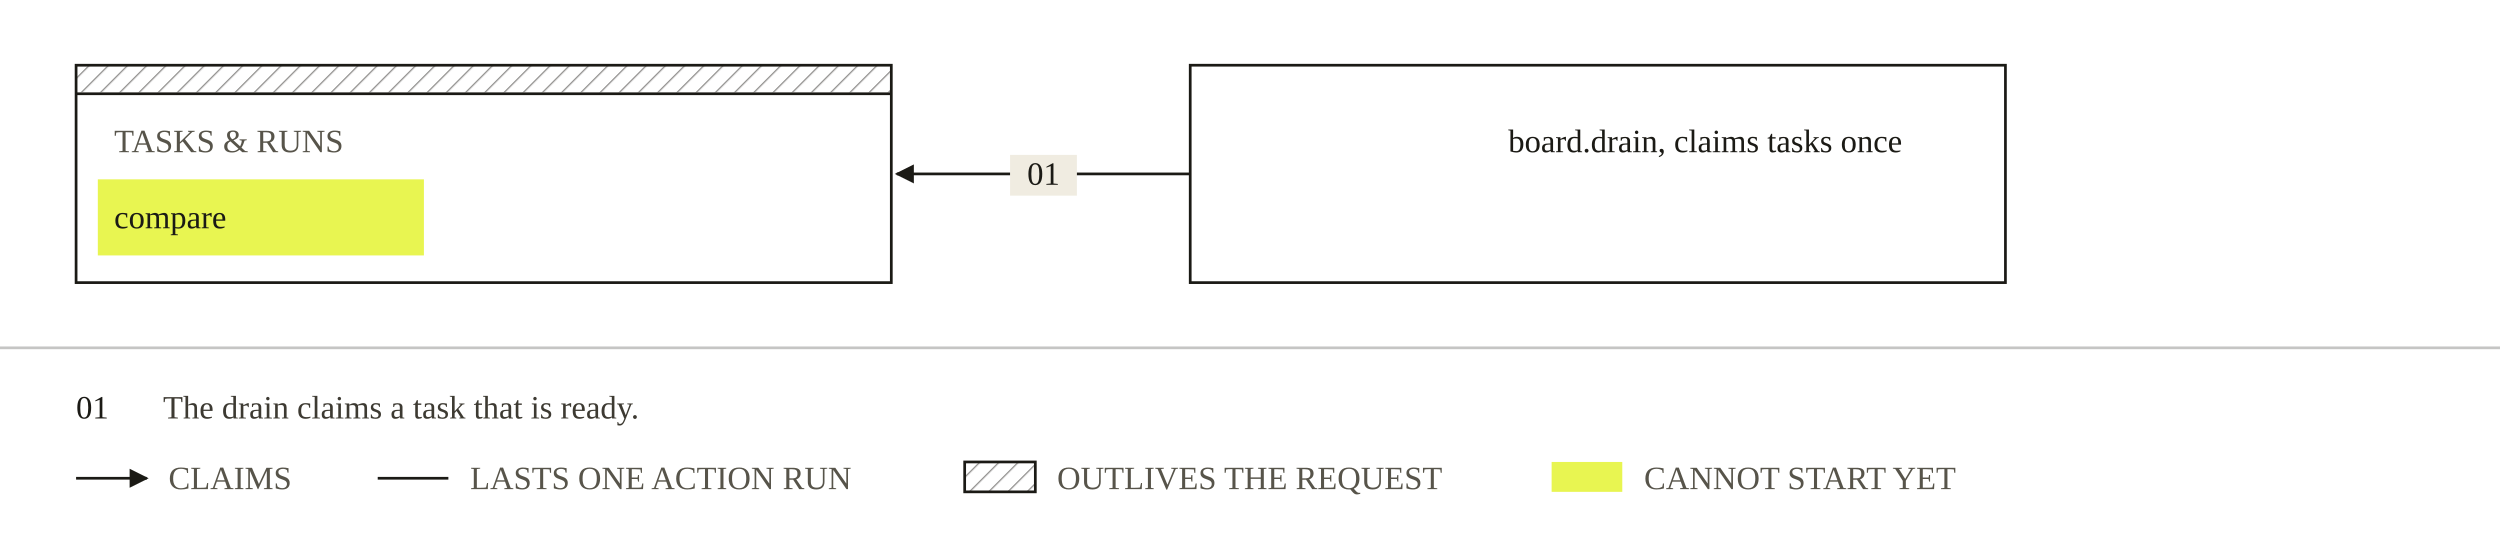
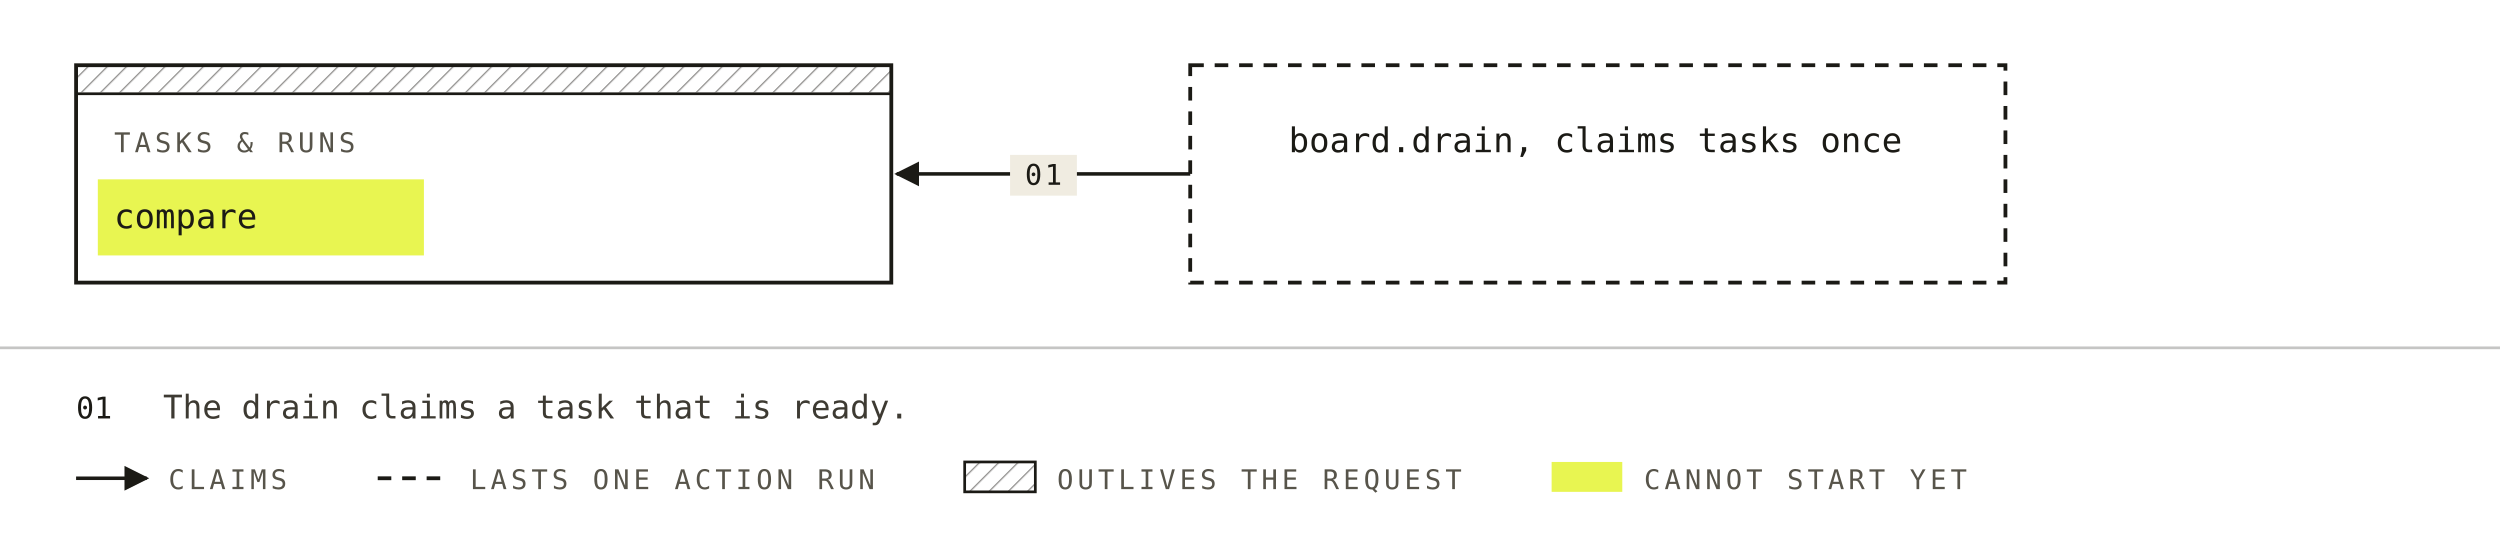
<svg xmlns="http://www.w3.org/2000/svg" viewBox="0 0 920 200">
  <defs>
    <pattern id="hatch" width="5" height="5" patternUnits="userSpaceOnUse" patternTransform="rotate(45)">
-       <line class="hatch-line" stroke="rgba(27, 26, 21, 0.45)" x1="0" y1="0" x2="0" y2="5" />
+       <line class="hatch-line" stroke="rgba(27, 26, 21, 0.45)" stroke-width="1" x1="0" y1="0" x2="0" y2="5" />
    </pattern>
    <marker id="ah" viewBox="0 0 10 10" refX="9" refY="5" markerWidth="7" markerHeight="7" orient="auto-start-reverse">
      <path class="ink" fill="#1b1a15" d="M0,0 L10,5 L0,10 z" />
    </marker>
  </defs>
  <rect fill="url(#hatch)" x="28" y="24" width="300" height="10" />
-   <line class="thin" fill="none" stroke="#1b1a15" x1="28" y1="34.5" x2="328" y2="34.5" />
-   <rect class="solid" fill="none" stroke="#1b1a15" x="28" y="24" width="300" height="80" />
-   <text class="lb" fill="#57544a" x="42" y="56">TASKS &amp; RUNS</text>
+   <line class="thin" fill="none" stroke="#1b1a15" stroke-width="1" x1="28" y1="34.5" x2="328" y2="34.5" />
+   <rect class="solid" fill="none" stroke="#1b1a15" stroke-width="1.4" x="28" y="24" width="300" height="80" />
+   <text class="lb" fill="#57544a" font-family="'IBM Plex Mono', ui-monospace, monospace" font-size="10px" font-weight="500" letter-spacing="1.5px" x="42" y="56">TASKS &amp; RUNS</text>
  <rect class="hl" fill="#e8f551" x="36" y="66" width="120" height="28" />
-   <text class="c on-hl" fill="#1b1a15" x="42" y="84">compare</text>
-   <rect class="dash" fill="none" stroke="#1b1a15" x="438" y="24" width="300" height="80" />
+   <text class="c on-hl" fill="#1b1a15" font-family="'IBM Plex Mono', ui-monospace, monospace" font-size="12.5px" font-weight="500" x="42" y="84">compare</text>
+   <rect class="dash" fill="none" stroke="#1b1a15" stroke-width="1.4" stroke-dasharray="5 4" x="438" y="24" width="300" height="80" />
  <g text-anchor="end">
-     <text class="c" fill="#1b1a15" x="700" y="56">board.drain, claims tasks once</text>
+     <text class="c" fill="#1b1a15" font-family="'IBM Plex Mono', ui-monospace, monospace" font-size="12.5px" font-weight="500" x="700" y="56">board.drain, claims tasks once</text>
  </g>
-   <line class="ln" fill="none" stroke="#1b1a15" x1="438" y1="64" x2="330" y2="64" marker-end="url(#ah)" />
+   <line class="ln" fill="none" stroke="#1b1a15" stroke-width="1.3" x1="438" y1="64" x2="330" y2="64" marker-end="url(#ah)" />
  <rect class="ground" fill="#f0ece1" x="371.7" y="57" width="24.6" height="15" />
-   <text class="plate" fill="#1b1a15" x="384" y="68" text-anchor="middle">01</text>
-   <line class="hi" fill="none" stroke="rgba(27, 26, 21, 0.25)" x1="0" y1="128" x2="920" y2="128" />
-   <text class="n" fill="#1b1a15" x="28" y="154">01</text>
-   <text class="t" fill="#3d3a32" x="60" y="154">The drain claims a task that is ready.</text>
+   <text class="plate" fill="#1b1a15" font-family="'IBM Plex Mono', ui-monospace, monospace" font-size="10.5px" font-weight="500" letter-spacing="1px" x="384" y="68" text-anchor="middle">01</text>
+   <line class="hi" fill="none" stroke="rgba(27, 26, 21, 0.25)" stroke-width="1" x1="0" y1="128" x2="920" y2="128" />
+   <text class="n" fill="#1b1a15" font-family="'IBM Plex Mono', ui-monospace, monospace" font-size="11px" font-weight="500" x="28" y="154">01</text>
+   <text class="t" fill="#3d3a32" font-family="'IBM Plex Mono', ui-monospace, monospace" font-size="12px" font-weight="500" x="60" y="154">The drain claims a task that is ready.</text>
  <g id="key">
-     <line class="ln" fill="none" stroke="#1b1a15" x1="28" y1="176" x2="54" y2="176" marker-end="url(#ah)" />
-     <text class="lb" fill="#57544a" x="62" y="180">CLAIMS</text>
-     <line class="dash" fill="none" stroke="#1b1a15" x1="139" y1="176" x2="165" y2="176" />
-     <text class="lb" fill="#57544a" x="173" y="180">LASTS ONE ACTION RUN</text>
+     <line class="ln" fill="none" stroke="#1b1a15" stroke-width="1.3" x1="28" y1="176" x2="54" y2="176" marker-end="url(#ah)" />
+     <text class="lb" fill="#57544a" font-family="'IBM Plex Mono', ui-monospace, monospace" font-size="10px" font-weight="500" letter-spacing="1.5px" x="62" y="180">CLAIMS</text>
+     <line class="dash" fill="none" stroke="#1b1a15" stroke-width="1.4" stroke-dasharray="5 4" x1="139" y1="176" x2="165" y2="176" />
+     <text class="lb" fill="#57544a" font-family="'IBM Plex Mono', ui-monospace, monospace" font-size="10px" font-weight="500" letter-spacing="1.5px" x="173" y="180">LASTS ONE ACTION RUN</text>
    <rect fill="url(#hatch)" x="355" y="170" width="26" height="11" />
-     <rect class="thin" fill="none" stroke="#1b1a15" x="355" y="170" width="26" height="11" />
-     <text class="lb" fill="#57544a" x="389" y="180">OUTLIVES THE REQUEST</text>
+     <rect class="thin" fill="none" stroke="#1b1a15" stroke-width="1" x="355" y="170" width="26" height="11" />
+     <text class="lb" fill="#57544a" font-family="'IBM Plex Mono', ui-monospace, monospace" font-size="10px" font-weight="500" letter-spacing="1.5px" x="389" y="180">OUTLIVES THE REQUEST</text>
    <rect class="hl" fill="#e8f551" x="571" y="170" width="26" height="11" />
-     <text class="lb" fill="#57544a" x="605" y="180">CANNOT START YET</text>
+     <text class="lb" fill="#57544a" font-family="'IBM Plex Mono', ui-monospace, monospace" font-size="10px" font-weight="500" letter-spacing="1.5px" x="605" y="180">CANNOT START YET</text>
  </g>
</svg>
